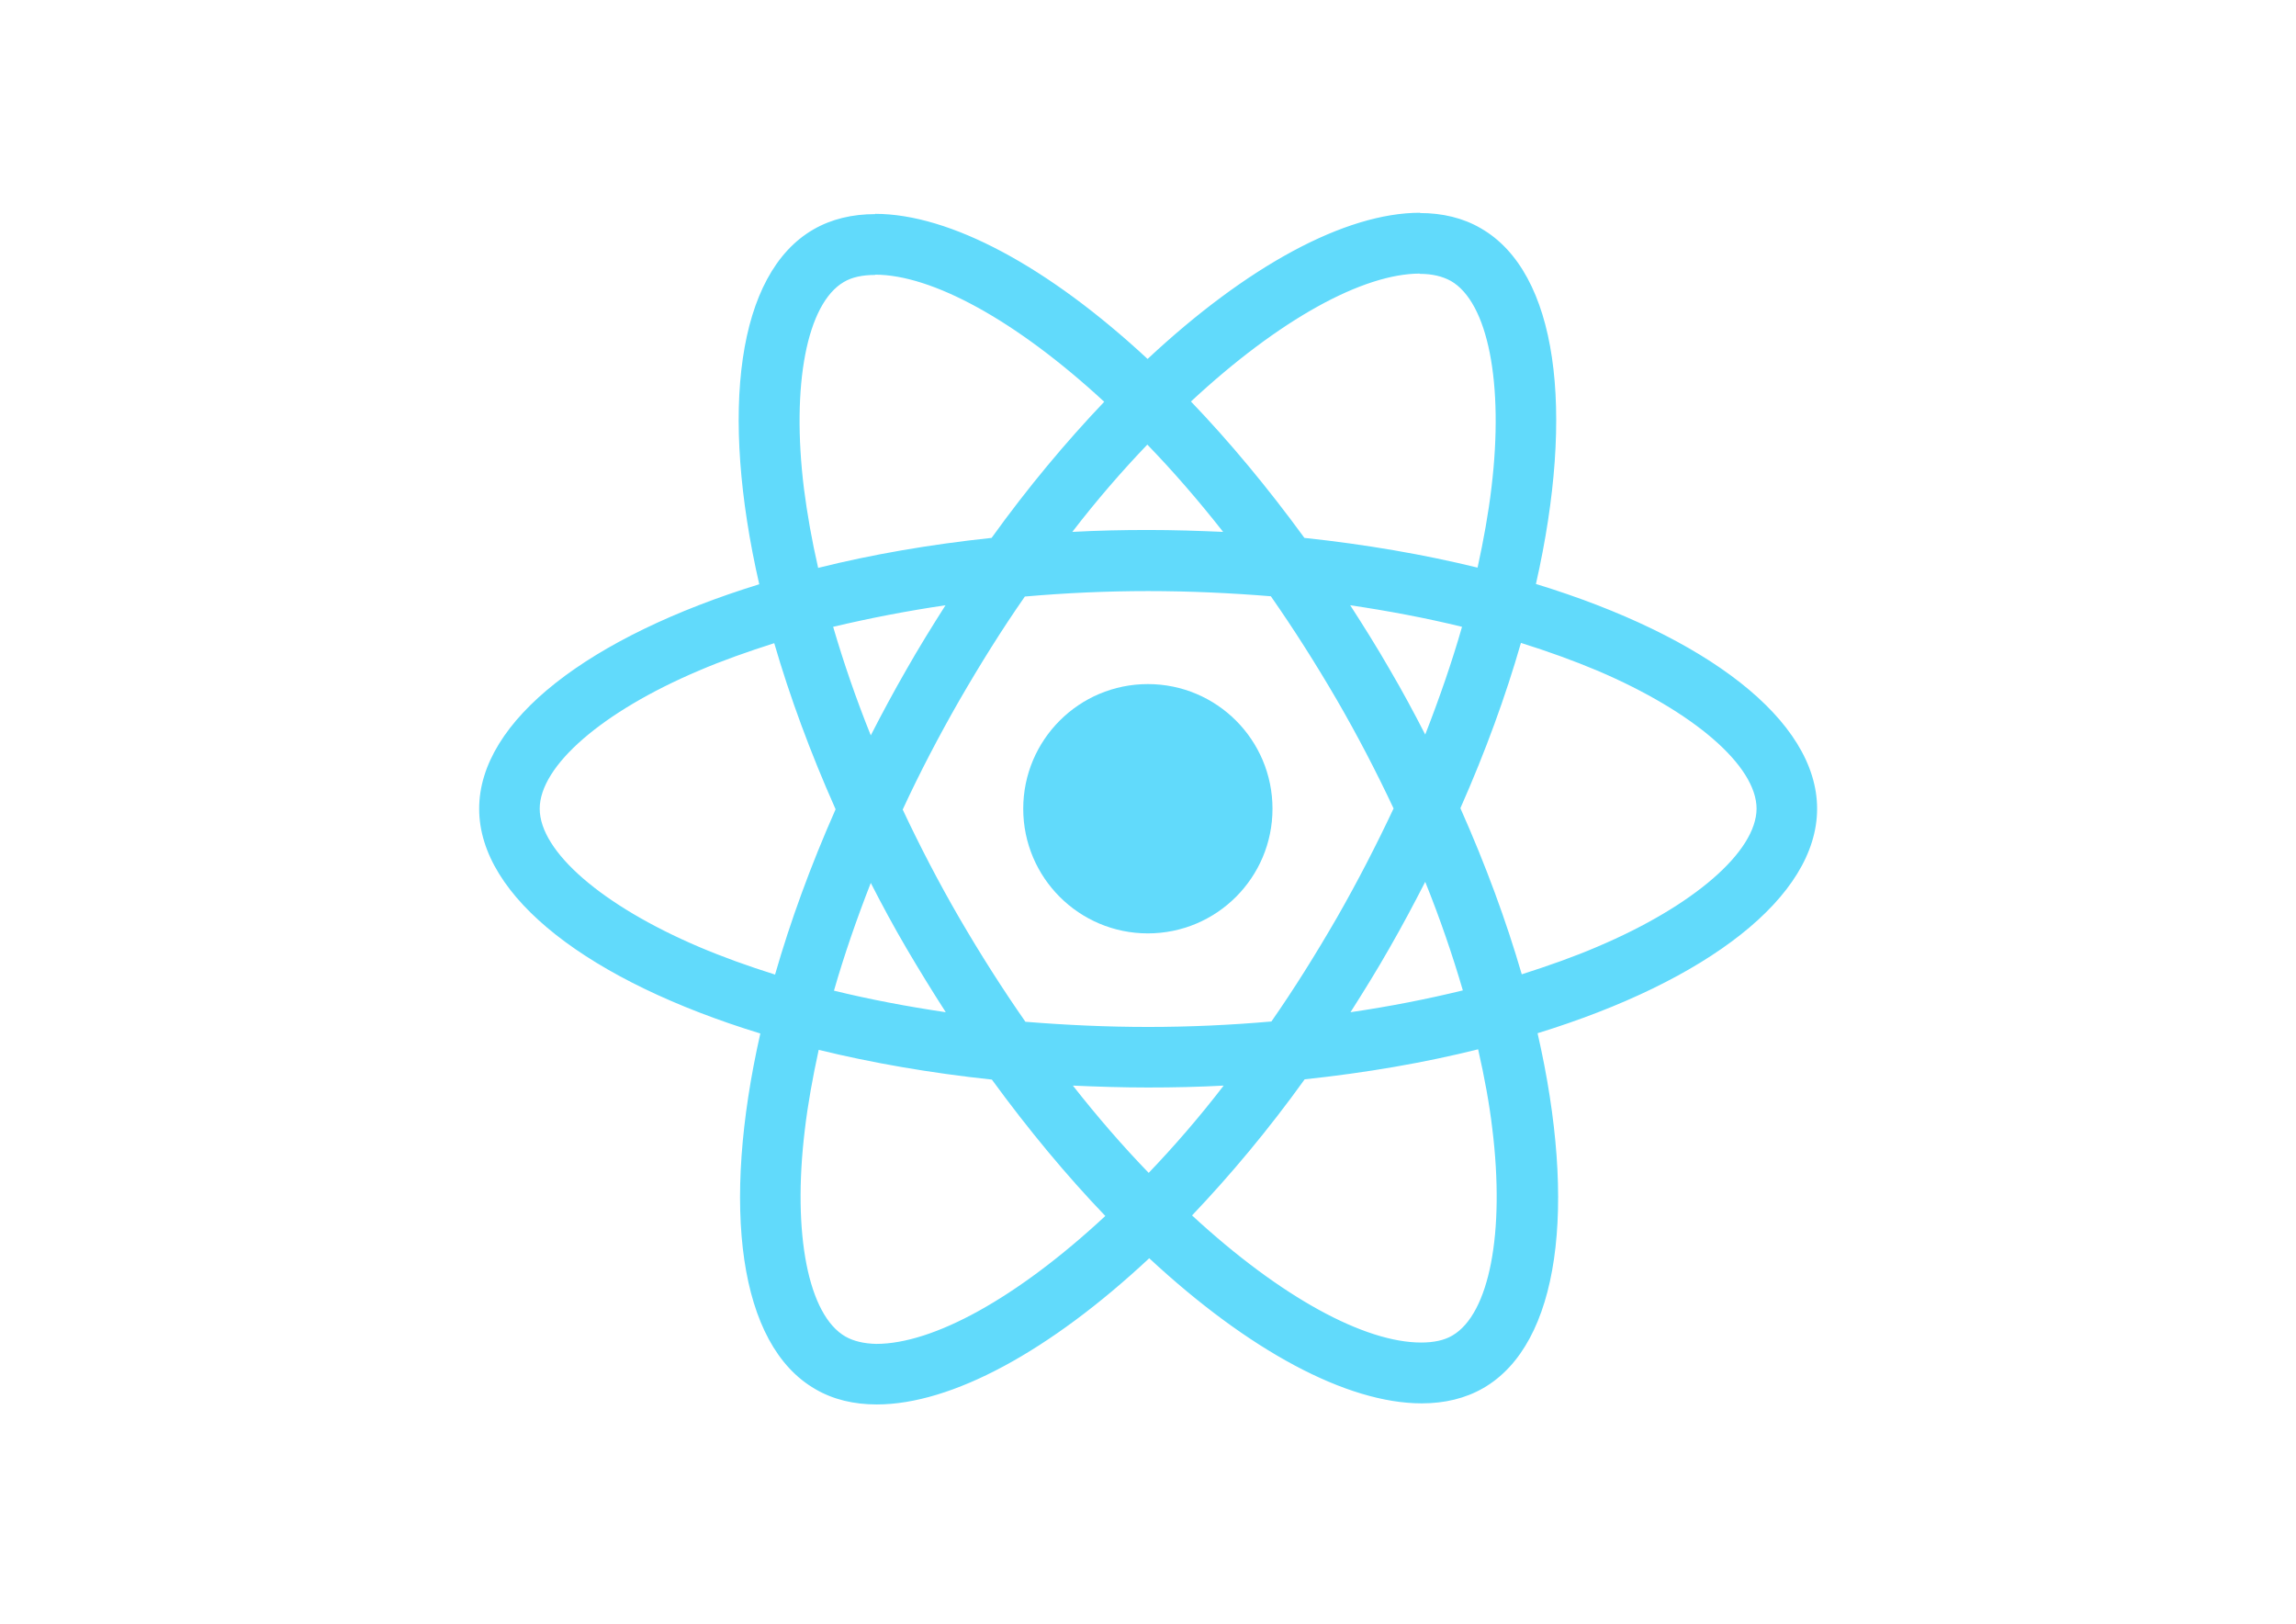
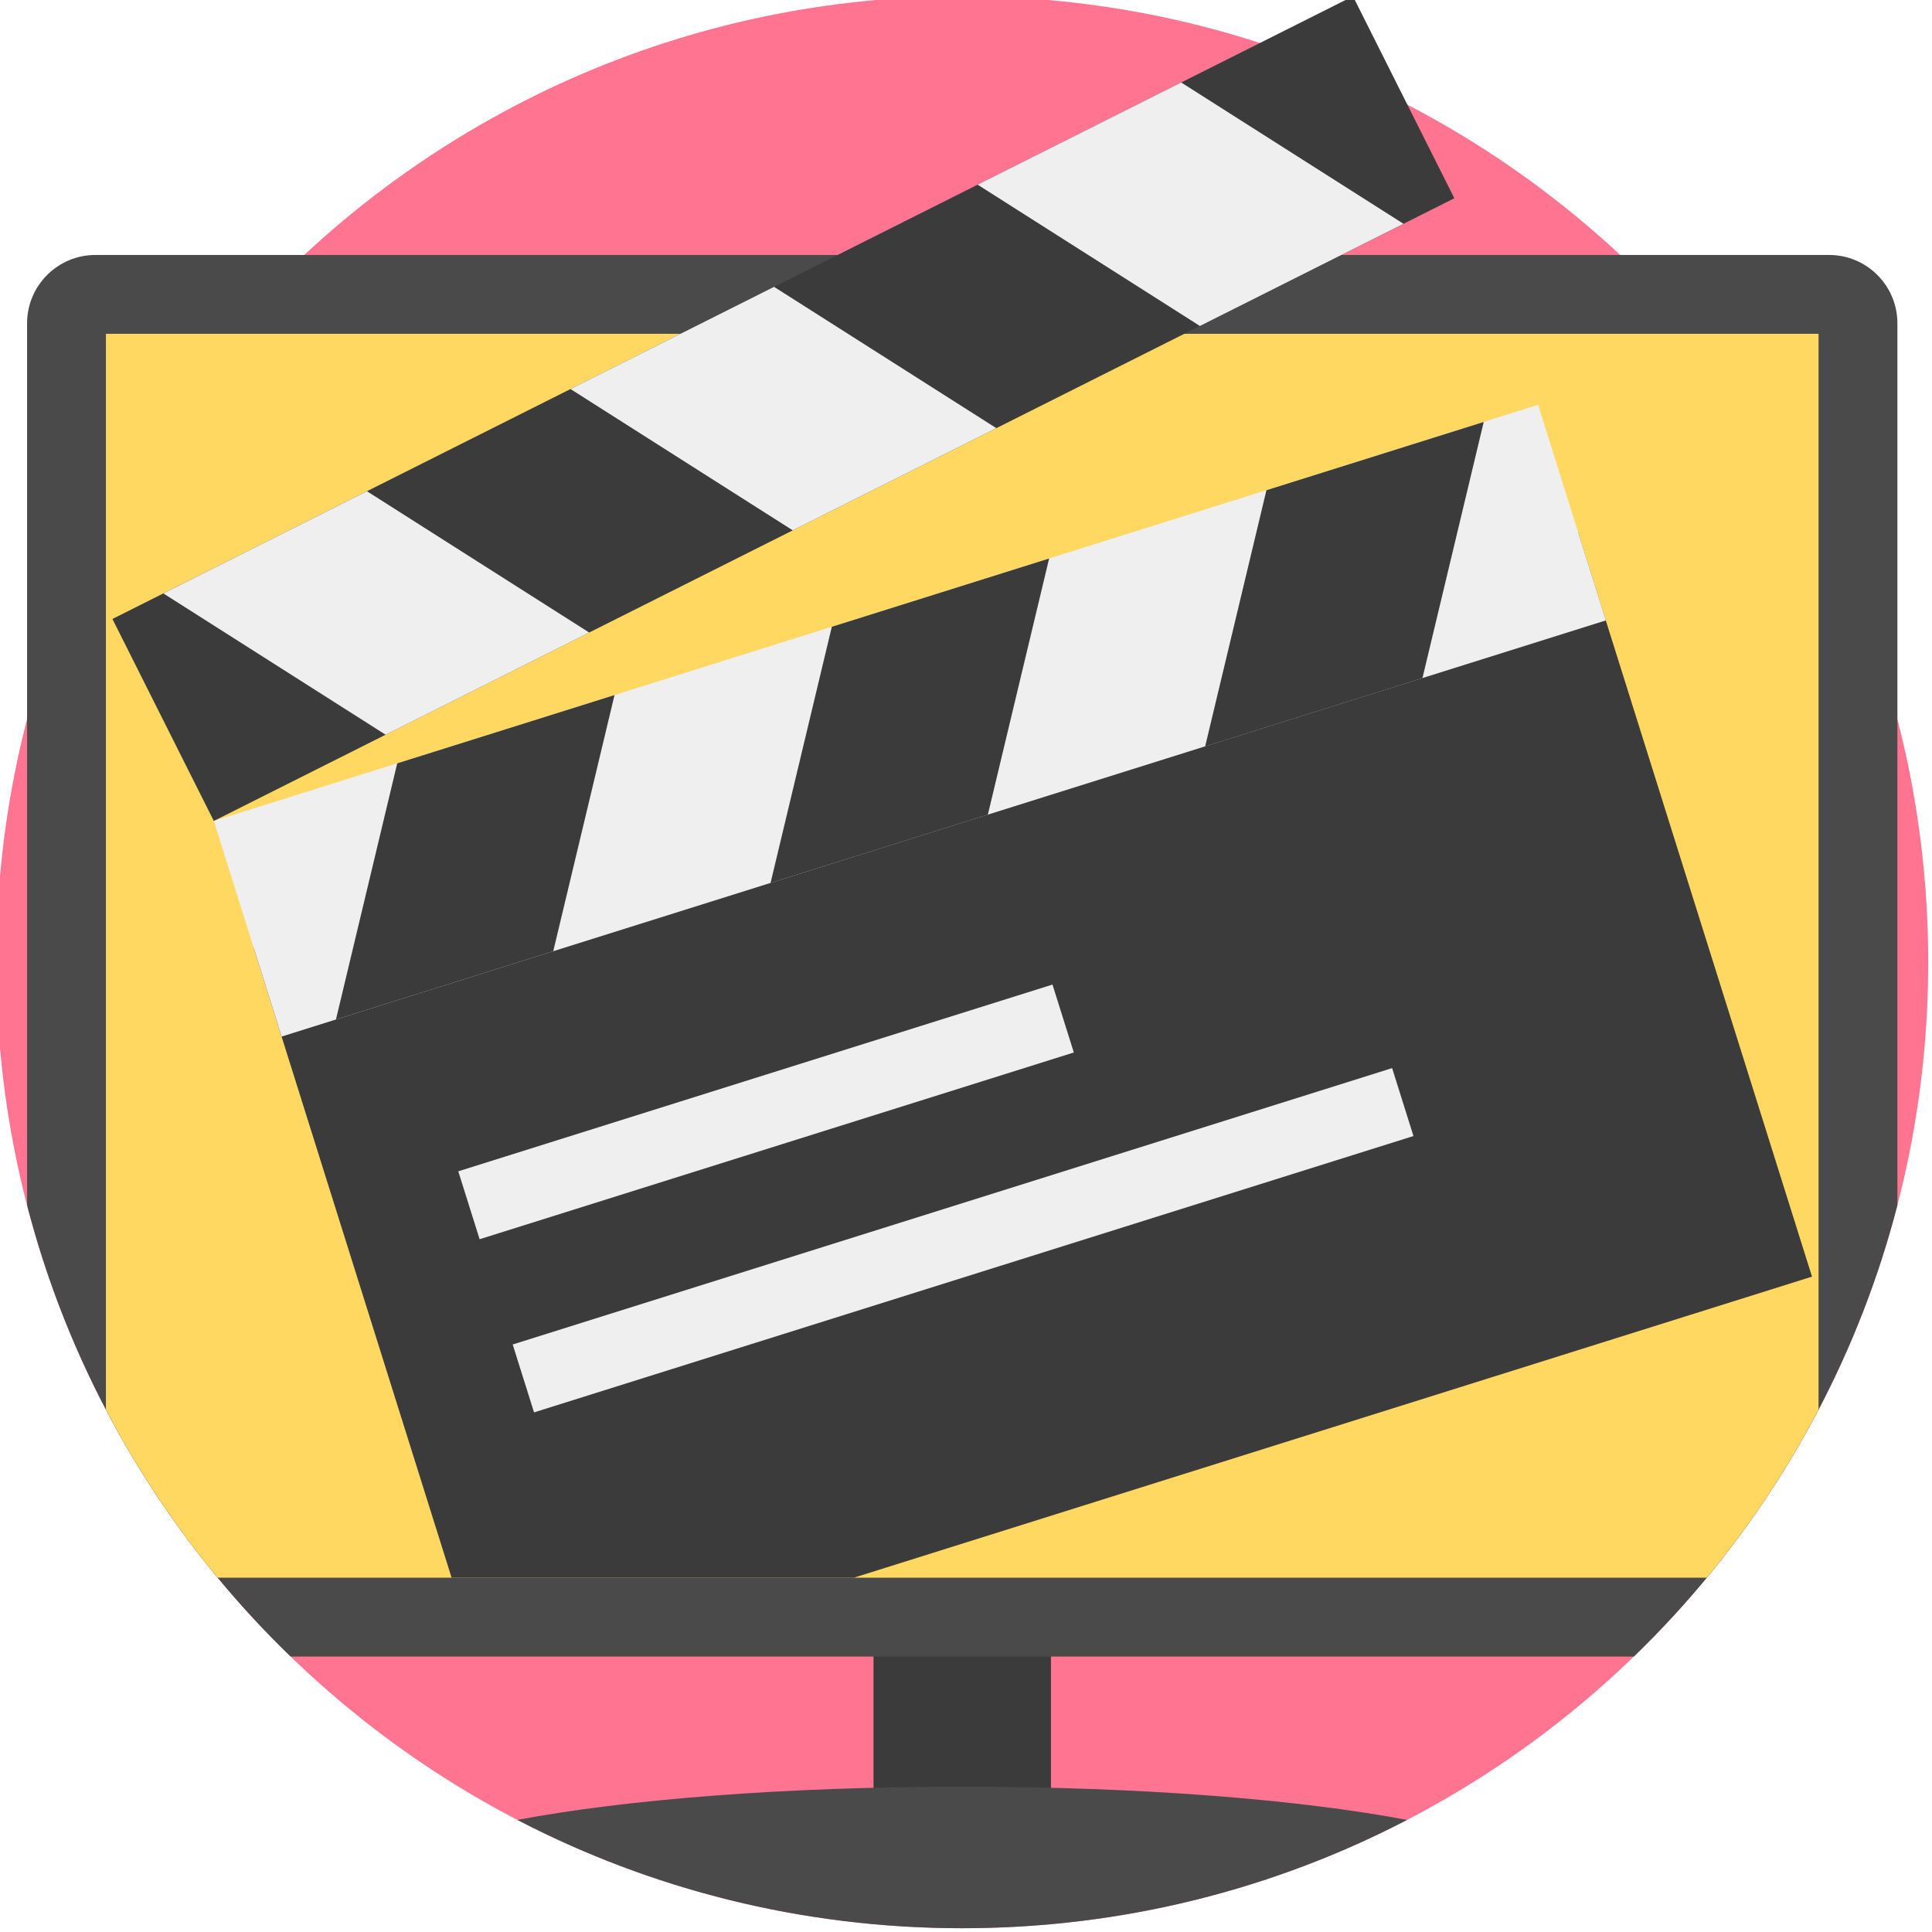
- <svg xmlns="http://www.w3.org/2000/svg" viewBox="0 0 841.9 595.3">
-   <g fill="#61DAFB">
-     <path d="M666.3 296.5c0-32.5-40.7-63.3-103.1-82.4 14.4-63.6 8-114.2-20.2-130.4-6.5-3.8-14.1-5.6-22.4-5.6v22.3c4.6 0 8.3.9 11.4 2.6 13.6 7.8 19.5 37.5 14.9 75.7-1.1 9.4-2.9 19.3-5.1 29.4-19.6-4.8-41-8.5-63.5-10.9-13.5-18.5-27.5-35.3-41.6-50 32.6-30.3 63.2-46.9 84-46.9V78c-27.5 0-63.5 19.6-99.9 53.6-36.4-33.8-72.4-53.2-99.9-53.2v22.3c20.7 0 51.4 16.5 84 46.6-14 14.7-28 31.4-41.3 49.9-22.6 2.4-44 6.1-63.6 11-2.3-10-4-19.7-5.2-29-4.7-38.2 1.1-67.9 14.6-75.8 3-1.8 6.9-2.6 11.5-2.6V78.5c-8.4 0-16 1.8-22.6 5.6-28.1 16.2-34.4 66.7-19.9 130.1-62.2 19.2-102.7 49.9-102.7 82.3 0 32.5 40.7 63.3 103.1 82.4-14.4 63.6-8 114.2 20.2 130.4 6.5 3.8 14.1 5.6 22.5 5.6 27.5 0 63.5-19.6 99.9-53.6 36.4 33.8 72.4 53.2 99.9 53.2 8.4 0 16-1.8 22.6-5.6 28.1-16.2 34.4-66.7 19.9-130.1 62-19.1 102.5-49.9 102.5-82.3zm-130.2-66.7c-3.7 12.9-8.3 26.2-13.5 39.5-4.1-8-8.4-16-13.1-24-4.6-8-9.5-15.8-14.4-23.4 14.2 2.1 27.9 4.7 41 7.9zm-45.8 106.5c-7.8 13.5-15.8 26.3-24.1 38.2-14.9 1.3-30 2-45.2 2-15.1 0-30.2-.7-45-1.9-8.3-11.9-16.4-24.6-24.2-38-7.6-13.1-14.5-26.4-20.8-39.8 6.2-13.4 13.2-26.8 20.7-39.9 7.8-13.5 15.8-26.3 24.1-38.2 14.9-1.3 30-2 45.2-2 15.1 0 30.2.7 45 1.9 8.3 11.9 16.4 24.6 24.2 38 7.6 13.1 14.5 26.4 20.8 39.8-6.3 13.4-13.2 26.8-20.7 39.9zm32.3-13c5.4 13.4 10 26.8 13.8 39.8-13.1 3.2-26.9 5.9-41.2 8 4.9-7.7 9.8-15.6 14.4-23.7 4.6-8 8.9-16.1 13-24.1zM421.2 430c-9.3-9.6-18.6-20.3-27.8-32 9 .4 18.2.7 27.5.7 9.4 0 18.7-.2 27.8-.7-9 11.7-18.3 22.4-27.5 32zm-74.4-58.9c-14.2-2.1-27.9-4.7-41-7.9 3.7-12.9 8.3-26.2 13.5-39.5 4.1 8 8.4 16 13.1 24 4.7 8 9.5 15.8 14.4 23.4zM420.7 163c9.3 9.6 18.6 20.3 27.8 32-9-.4-18.2-.7-27.5-.7-9.4 0-18.7.2-27.8.7 9-11.7 18.3-22.4 27.5-32zm-74 58.9c-4.9 7.7-9.8 15.6-14.4 23.7-4.6 8-8.9 16-13 24-5.4-13.4-10-26.8-13.8-39.8 13.1-3.1 26.9-5.8 41.2-7.9zm-90.5 125.2c-35.4-15.1-58.3-34.9-58.3-50.6 0-15.7 22.9-35.6 58.3-50.6 8.6-3.7 18-7 27.7-10.1 5.7 19.6 13.2 40 22.5 60.9-9.2 20.8-16.6 41.1-22.2 60.6-9.9-3.1-19.3-6.5-28-10.2zM310 490c-13.6-7.8-19.5-37.5-14.9-75.7 1.1-9.4 2.9-19.3 5.1-29.4 19.6 4.8 41 8.5 63.5 10.9 13.5 18.5 27.5 35.3 41.6 50-32.6 30.3-63.2 46.9-84 46.9-4.5-.1-8.3-1-11.3-2.7zm237.2-76.2c4.7 38.2-1.1 67.9-14.6 75.8-3 1.8-6.9 2.6-11.5 2.6-20.7 0-51.4-16.5-84-46.6 14-14.7 28-31.4 41.3-49.9 22.6-2.4 44-6.1 63.6-11 2.3 10.1 4.1 19.8 5.2 29.1zm38.5-66.7c-8.6 3.7-18 7-27.7 10.1-5.7-19.6-13.2-40-22.5-60.9 9.2-20.8 16.6-41.1 22.2-60.6 9.9 3.1 19.3 6.5 28.1 10.2 35.4 15.1 58.3 34.9 58.3 50.6-.1 15.7-23 35.6-58.4 50.6zM320.8 78.4z" />
-     <circle cx="420.9" cy="296.5" r="45.7" />
-     <path d="M520.5 78.1z" />
+ <svg xmlns="http://www.w3.org/2000/svg" viewBox="1 1 512 512">
+   <path d="m512 256c0 141.387-114.613 256-256 256s-256-114.613-256-256 114.613-256 256-256 256 114.613 256 256zm0 0" fill="#ff7591" />
+   <path d="m232.492 430.605h47.02v61.125h-47.02zm0 0" fill="#3b3b3b" />
+   <path d="m503.832 86.695v233.68c-4.91 19.016-11.973 37.168-20.898 54.199-8.316 15.902-18.266 30.824-29.613 44.535-6.059 7.324-12.516 14.305-19.34 20.895h-355.953c-6.824-6.59-13.281-13.57-19.344-20.895-11.348-13.711-21.293-28.633-29.613-44.535-8.922-17.031-15.984-35.184-20.895-54.199v-233.68c0-10.012 8.117-18.129 18.129-18.129h459.395c10.016 0 18.133 8.117 18.133 18.129zm0 0" fill="#4a4a4a" />
+   <path d="m482.934 89.465v285.109c-8.316 15.902-18.266 30.824-29.613 44.535h-394.637c-11.348-13.711-21.293-28.633-29.613-44.535v-285.109zm0 0" fill="#ffd861" />
+   <path d="m373.887 483.297c-35.285 18.336-75.367 28.703-117.883 28.703-42.52 0-82.602-10.367-117.887-28.703 28.453-5.395 70.719-8.809 117.887-8.809 47.176 0 89.434 3.414 117.883 8.809zm0 0" fill="#4a4a4a" />
+   <path d="m30.797 165.035 328.75-165.02 26.867 53.527-328.75 165.02zm0 0" fill="#3b3b3b" />
+   <path d="m481.199 339.32-253.93 79.789h-106.59l-52.402-166.801 350.93-110.266zm0 0" fill="#3b3b3b" />
+   <g fill="#efefef">
+     <path d="m260.082 49.938 53.945-27.082 58.906 37.445-53.949 27.082zm0 0" />
+     <path d="m152.188 104.098 53.945-27.082 58.906 37.449-53.949 27.082zm0 0" />
+     <path d="m44.293 158.262 53.949-27.082 58.902 37.449-53.949 27.082zm0 0" />
+     <path d="m57.676 218.559 350.934-110.281 17.957 57.137-350.934 110.285zm0 0" />
  </g>
+   <path d="m320.379 198.801 57.586-18.098 16.238-67.883-57.586 18.094zm0 0" fill="#3b3b3b" />
+   <path d="m205.203 234.988 57.586-18.094 16.242-67.887-57.59 18.098zm0 0" fill="#3b3b3b" />
+   <path d="m90.031 271.176 57.586-18.094 16.238-67.883-57.586 18.094zm0 0" fill="#3b3b3b" />
+   <path d="m122.449 311.41 157.469-49.488 5.656 17.996-157.469 49.488zm0 0" fill="#efefef" />
+   <path d="m136.871 357.301 233.055-73.242 5.656 18-233.055 73.238zm0 0" fill="#efefef" />
</svg>
